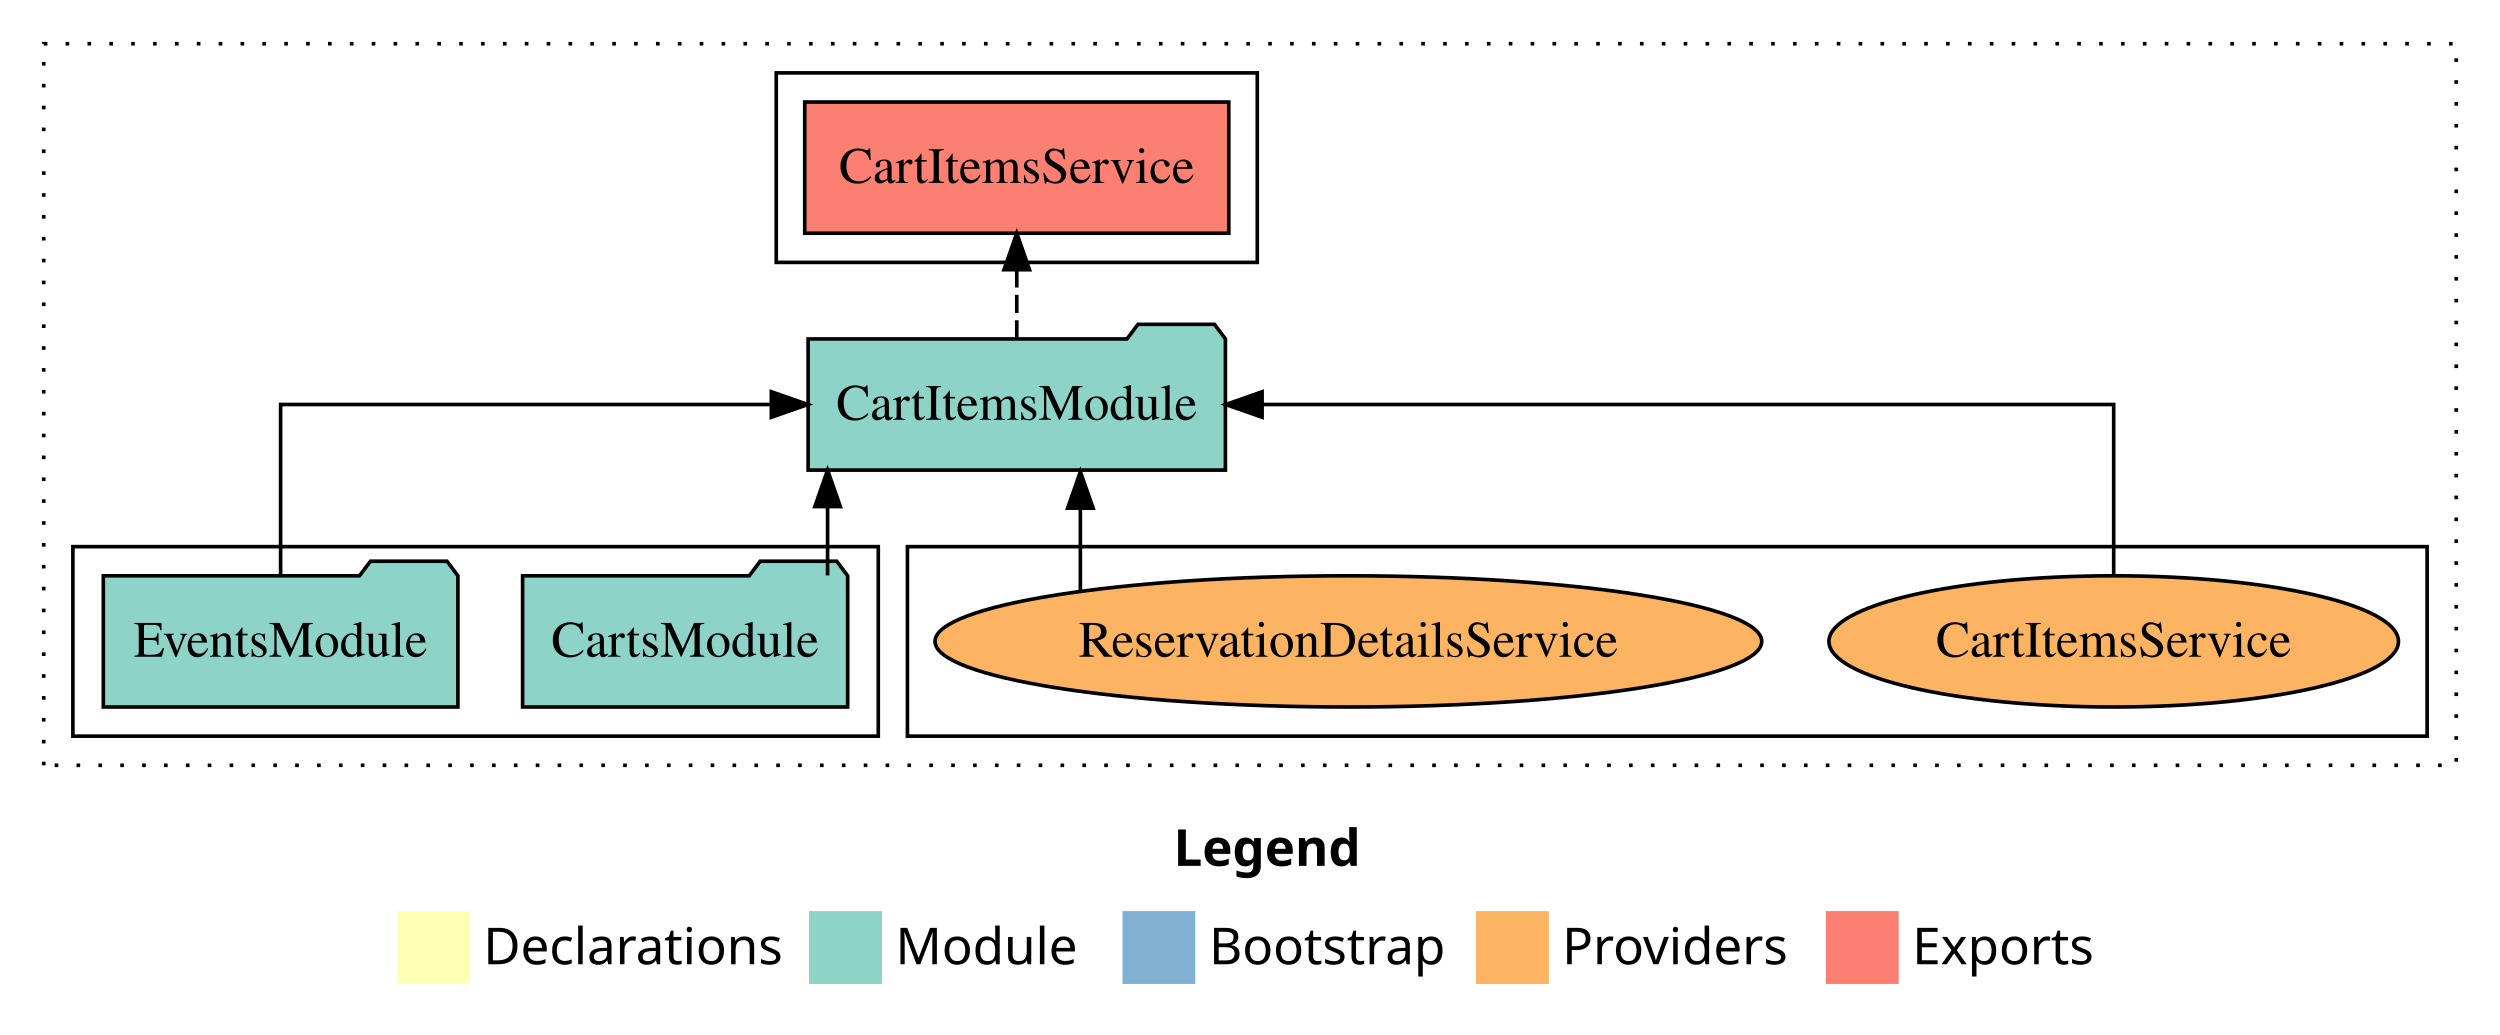
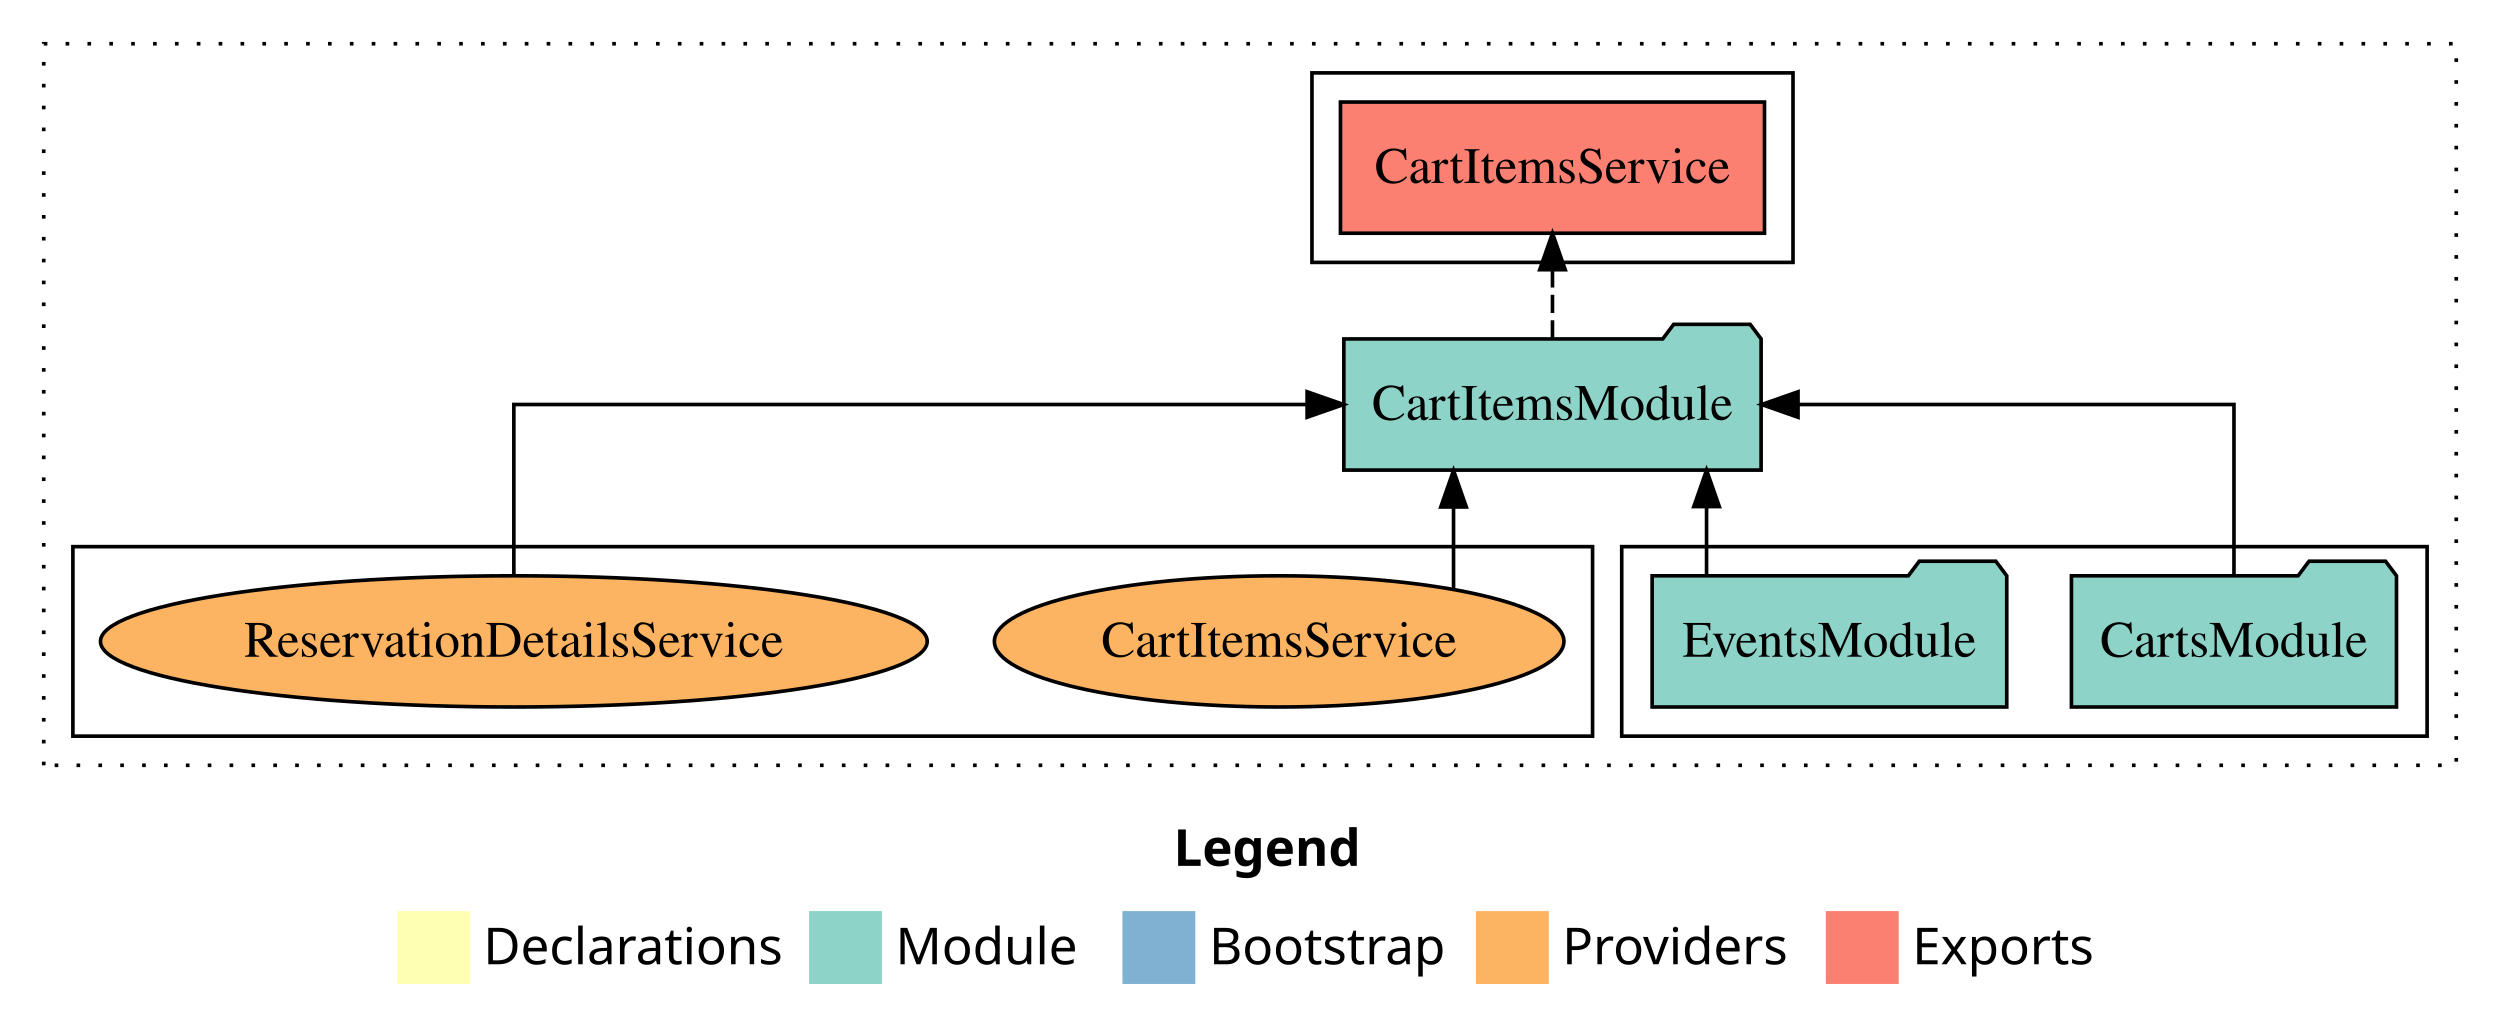
<svg xmlns="http://www.w3.org/2000/svg" width="686pt" height="284pt" viewBox="0.00 0.00 686.00 284.00">
  <g id="graph0" class="graph" transform="scale(1 1) rotate(0) translate(4 280)">
    <polygon fill="white" stroke="transparent" points="-4,4 -4,-280 682,-280 682,4 -4,4" />
    <text text-anchor="start" x="318.01" y="-42.4" font-family="Times-12" font-weight="bold" font-size="14.00">Legend</text>
    <polygon fill="#ffffb3" stroke="transparent" points="105,-10 105,-30 125,-30 125,-10 105,-10" />
    <text text-anchor="start" x="128.63" y="-15.4" font-family="Times-12" font-size="14.00">  Declarations</text>
    <polygon fill="#8dd3c7" stroke="transparent" points="218,-10 218,-30 238,-30 238,-10 218,-10" />
    <text text-anchor="start" x="241.73" y="-15.4" font-family="Times-12" font-size="14.00">  Module</text>
    <polygon fill="#80b1d3" stroke="transparent" points="304,-10 304,-30 324,-30 324,-10 304,-10" />
    <text text-anchor="start" x="327.78" y="-15.4" font-family="Times-12" font-size="14.00">  Bootstrap</text>
    <polygon fill="#fdb462" stroke="transparent" points="401,-10 401,-30 421,-30 421,-10 401,-10" />
    <text text-anchor="start" x="424.67" y="-15.4" font-family="Times-12" font-size="14.00">  Providers</text>
    <polygon fill="#fb8072" stroke="transparent" points="497,-10 497,-30 517,-30 517,-10 497,-10" />
    <text text-anchor="start" x="520.73" y="-15.4" font-family="Times-12" font-size="14.00">  Exports</text>
    <g id="clust1" class="cluster">
      <polygon fill="none" stroke="black" stroke-dasharray="1,5" points="8,-70 8,-268 670,-268 670,-70 8,-70" />
    </g>
-     <g id="clust6" class="cluster">
-       <polygon fill="none" stroke="black" points="245,-78 245,-130 662,-130 662,-78 245,-78" />
+     <g id="clust4" class="cluster">
+       <polygon fill="none" stroke="black" points="356,-208 356,-260 488,-260 488,-208 356,-208" />
    </g>
    <g id="clust3" class="cluster">
-       <polygon fill="none" stroke="black" points="16,-78 16,-130 237,-130 237,-78 16,-78" />
+       <polygon fill="none" stroke="black" points="441,-78 441,-130 662,-130 662,-78 441,-78" />
    </g>
-     <g id="clust4" class="cluster">
-       <polygon fill="none" stroke="black" points="209,-208 209,-260 341,-260 341,-208 209,-208" />
+     <g id="clust6" class="cluster">
+       <polygon fill="none" stroke="black" points="16,-78 16,-130 433,-130 433,-78 16,-78" />
    </g>
    <g id="node1" class="node">
-       <polygon fill="#8dd3c7" stroke="black" points="228.6,-122 225.6,-126 204.6,-126 201.6,-122 139.4,-122 139.4,-86 228.6,-86 228.6,-122" />
-       <text text-anchor="middle" x="184" y="-99.8" font-family="Times,serif" font-size="14.00">CartsModule</text>
+       <polygon fill="#8dd3c7" stroke="black" points="653.6,-122 650.6,-126 629.6,-126 626.6,-122 564.4,-122 564.4,-86 653.6,-86 653.6,-122" />
+       <text text-anchor="middle" x="609" y="-99.8" font-family="Times,serif" font-size="14.00">CartsModule</text>
    </g>
    <g id="node3" class="node">
-       <polygon fill="#8dd3c7" stroke="black" points="332.25,-187 329.25,-191 308.25,-191 305.25,-187 217.75,-187 217.75,-151 332.25,-151 332.25,-187" />
-       <text text-anchor="middle" x="275" y="-164.8" font-family="Times,serif" font-size="14.00">CartItemsModule</text>
+       <polygon fill="#8dd3c7" stroke="black" points="479.25,-187 476.25,-191 455.25,-191 452.25,-187 364.75,-187 364.75,-151 479.25,-151 479.25,-187" />
+       <text text-anchor="middle" x="422" y="-164.8" font-family="Times,serif" font-size="14.00">CartItemsModule</text>
    </g>
    <g id="edge1" class="edge">
-       <path fill="none" stroke="black" d="M223.09,-122.11C223.09,-122.11 223.09,-140.99 223.09,-140.99" />
-       <polygon fill="black" stroke="black" points="219.59,-140.99 223.09,-150.99 226.59,-140.99 219.59,-140.99" />
+       <path fill="none" stroke="black" d="M609,-122.11C609,-141.34 609,-169 609,-169 609,-169 489.38,-169 489.38,-169" />
+       <polygon fill="black" stroke="black" points="489.38,-165.5 479.38,-169 489.38,-172.5 489.38,-165.5" />
    </g>
    <g id="node2" class="node">
-       <polygon fill="#8dd3c7" stroke="black" points="121.65,-122 118.65,-126 97.65,-126 94.65,-122 24.35,-122 24.35,-86 121.65,-86 121.65,-122" />
-       <text text-anchor="middle" x="73" y="-99.8" font-family="Times,serif" font-size="14.00">EventsModule</text>
+       <polygon fill="#8dd3c7" stroke="black" points="546.65,-122 543.65,-126 522.65,-126 519.65,-122 449.35,-122 449.35,-86 546.65,-86 546.65,-122" />
+       <text text-anchor="middle" x="498" y="-99.8" font-family="Times,serif" font-size="14.00">EventsModule</text>
    </g>
    <g id="edge2" class="edge">
-       <path fill="none" stroke="black" d="M73,-122.11C73,-141.34 73,-169 73,-169 73,-169 207.66,-169 207.66,-169" />
-       <polygon fill="black" stroke="black" points="207.66,-172.5 217.66,-169 207.66,-165.5 207.66,-172.5" />
+       <path fill="none" stroke="black" d="M464.28,-122.11C464.28,-122.11 464.28,-140.99 464.28,-140.99" />
+       <polygon fill="black" stroke="black" points="460.78,-140.99 464.28,-150.99 467.78,-140.99 460.78,-140.99" />
    </g>
    <g id="node4" class="node">
-       <polygon fill="#fb8072" stroke="black" points="333.18,-252 216.82,-252 216.82,-216 333.18,-216 333.18,-252" />
-       <text text-anchor="middle" x="275" y="-229.8" font-family="Times,serif" font-size="14.00">CartItemsService </text>
+       <polygon fill="#fb8072" stroke="black" points="480.18,-252 363.82,-252 363.82,-216 480.18,-216 480.18,-252" />
+       <text text-anchor="middle" x="422" y="-229.8" font-family="Times,serif" font-size="14.00">CartItemsService </text>
    </g>
    <g id="edge3" class="edge">
-       <path fill="none" stroke="black" stroke-dasharray="5,2" d="M275,-187.11C275,-187.11 275,-205.99 275,-205.99" />
-       <polygon fill="black" stroke="black" points="271.5,-205.99 275,-215.99 278.5,-205.99 271.5,-205.99" />
+       <path fill="none" stroke="black" stroke-dasharray="5,2" d="M422,-187.11C422,-187.11 422,-205.99 422,-205.99" />
+       <polygon fill="black" stroke="black" points="418.5,-205.99 422,-215.99 425.5,-205.99 418.5,-205.99" />
    </g>
    <g id="node5" class="node">
-       <ellipse fill="#fdb462" stroke="black" cx="576" cy="-104" rx="78.14" ry="18" />
-       <text text-anchor="middle" x="576" y="-99.8" font-family="Times,serif" font-size="14.00">CartItemsService</text>
+       <ellipse fill="#fdb462" stroke="black" cx="347" cy="-104" rx="78.14" ry="18" />
+       <text text-anchor="middle" x="347" y="-99.8" font-family="Times,serif" font-size="14.00">CartItemsService</text>
    </g>
    <g id="edge4" class="edge">
-       <path fill="none" stroke="black" d="M576,-122.11C576,-141.34 576,-169 576,-169 576,-169 342.32,-169 342.32,-169" />
-       <polygon fill="black" stroke="black" points="342.32,-165.5 332.32,-169 342.32,-172.5 342.32,-165.5" />
+       <path fill="none" stroke="black" d="M394.85,-118.43C394.85,-118.43 394.85,-140.89 394.85,-140.89" />
+       <polygon fill="black" stroke="black" points="391.35,-140.89 394.85,-150.89 398.35,-140.89 391.35,-140.89" />
    </g>
    <g id="node6" class="node">
-       <ellipse fill="#fdb462" stroke="black" cx="366" cy="-104" rx="113.43" ry="18" />
-       <text text-anchor="middle" x="366" y="-99.8" font-family="Times,serif" font-size="14.00">ReservationDetailsService</text>
+       <ellipse fill="#fdb462" stroke="black" cx="137" cy="-104" rx="113.43" ry="18" />
+       <text text-anchor="middle" x="137" y="-99.8" font-family="Times,serif" font-size="14.00">ReservationDetailsService</text>
    </g>
    <g id="edge5" class="edge">
-       <path fill="none" stroke="black" d="M292.45,-117.78C292.45,-117.78 292.45,-140.55 292.45,-140.55" />
-       <polygon fill="black" stroke="black" points="288.96,-140.55 292.45,-150.55 295.96,-140.55 288.96,-140.55" />
+       <path fill="none" stroke="black" d="M137,-122.11C137,-141.34 137,-169 137,-169 137,-169 354.67,-169 354.67,-169" />
+       <polygon fill="black" stroke="black" points="354.67,-172.5 364.67,-169 354.67,-165.5 354.67,-172.5" />
    </g>
  </g>
</svg>
